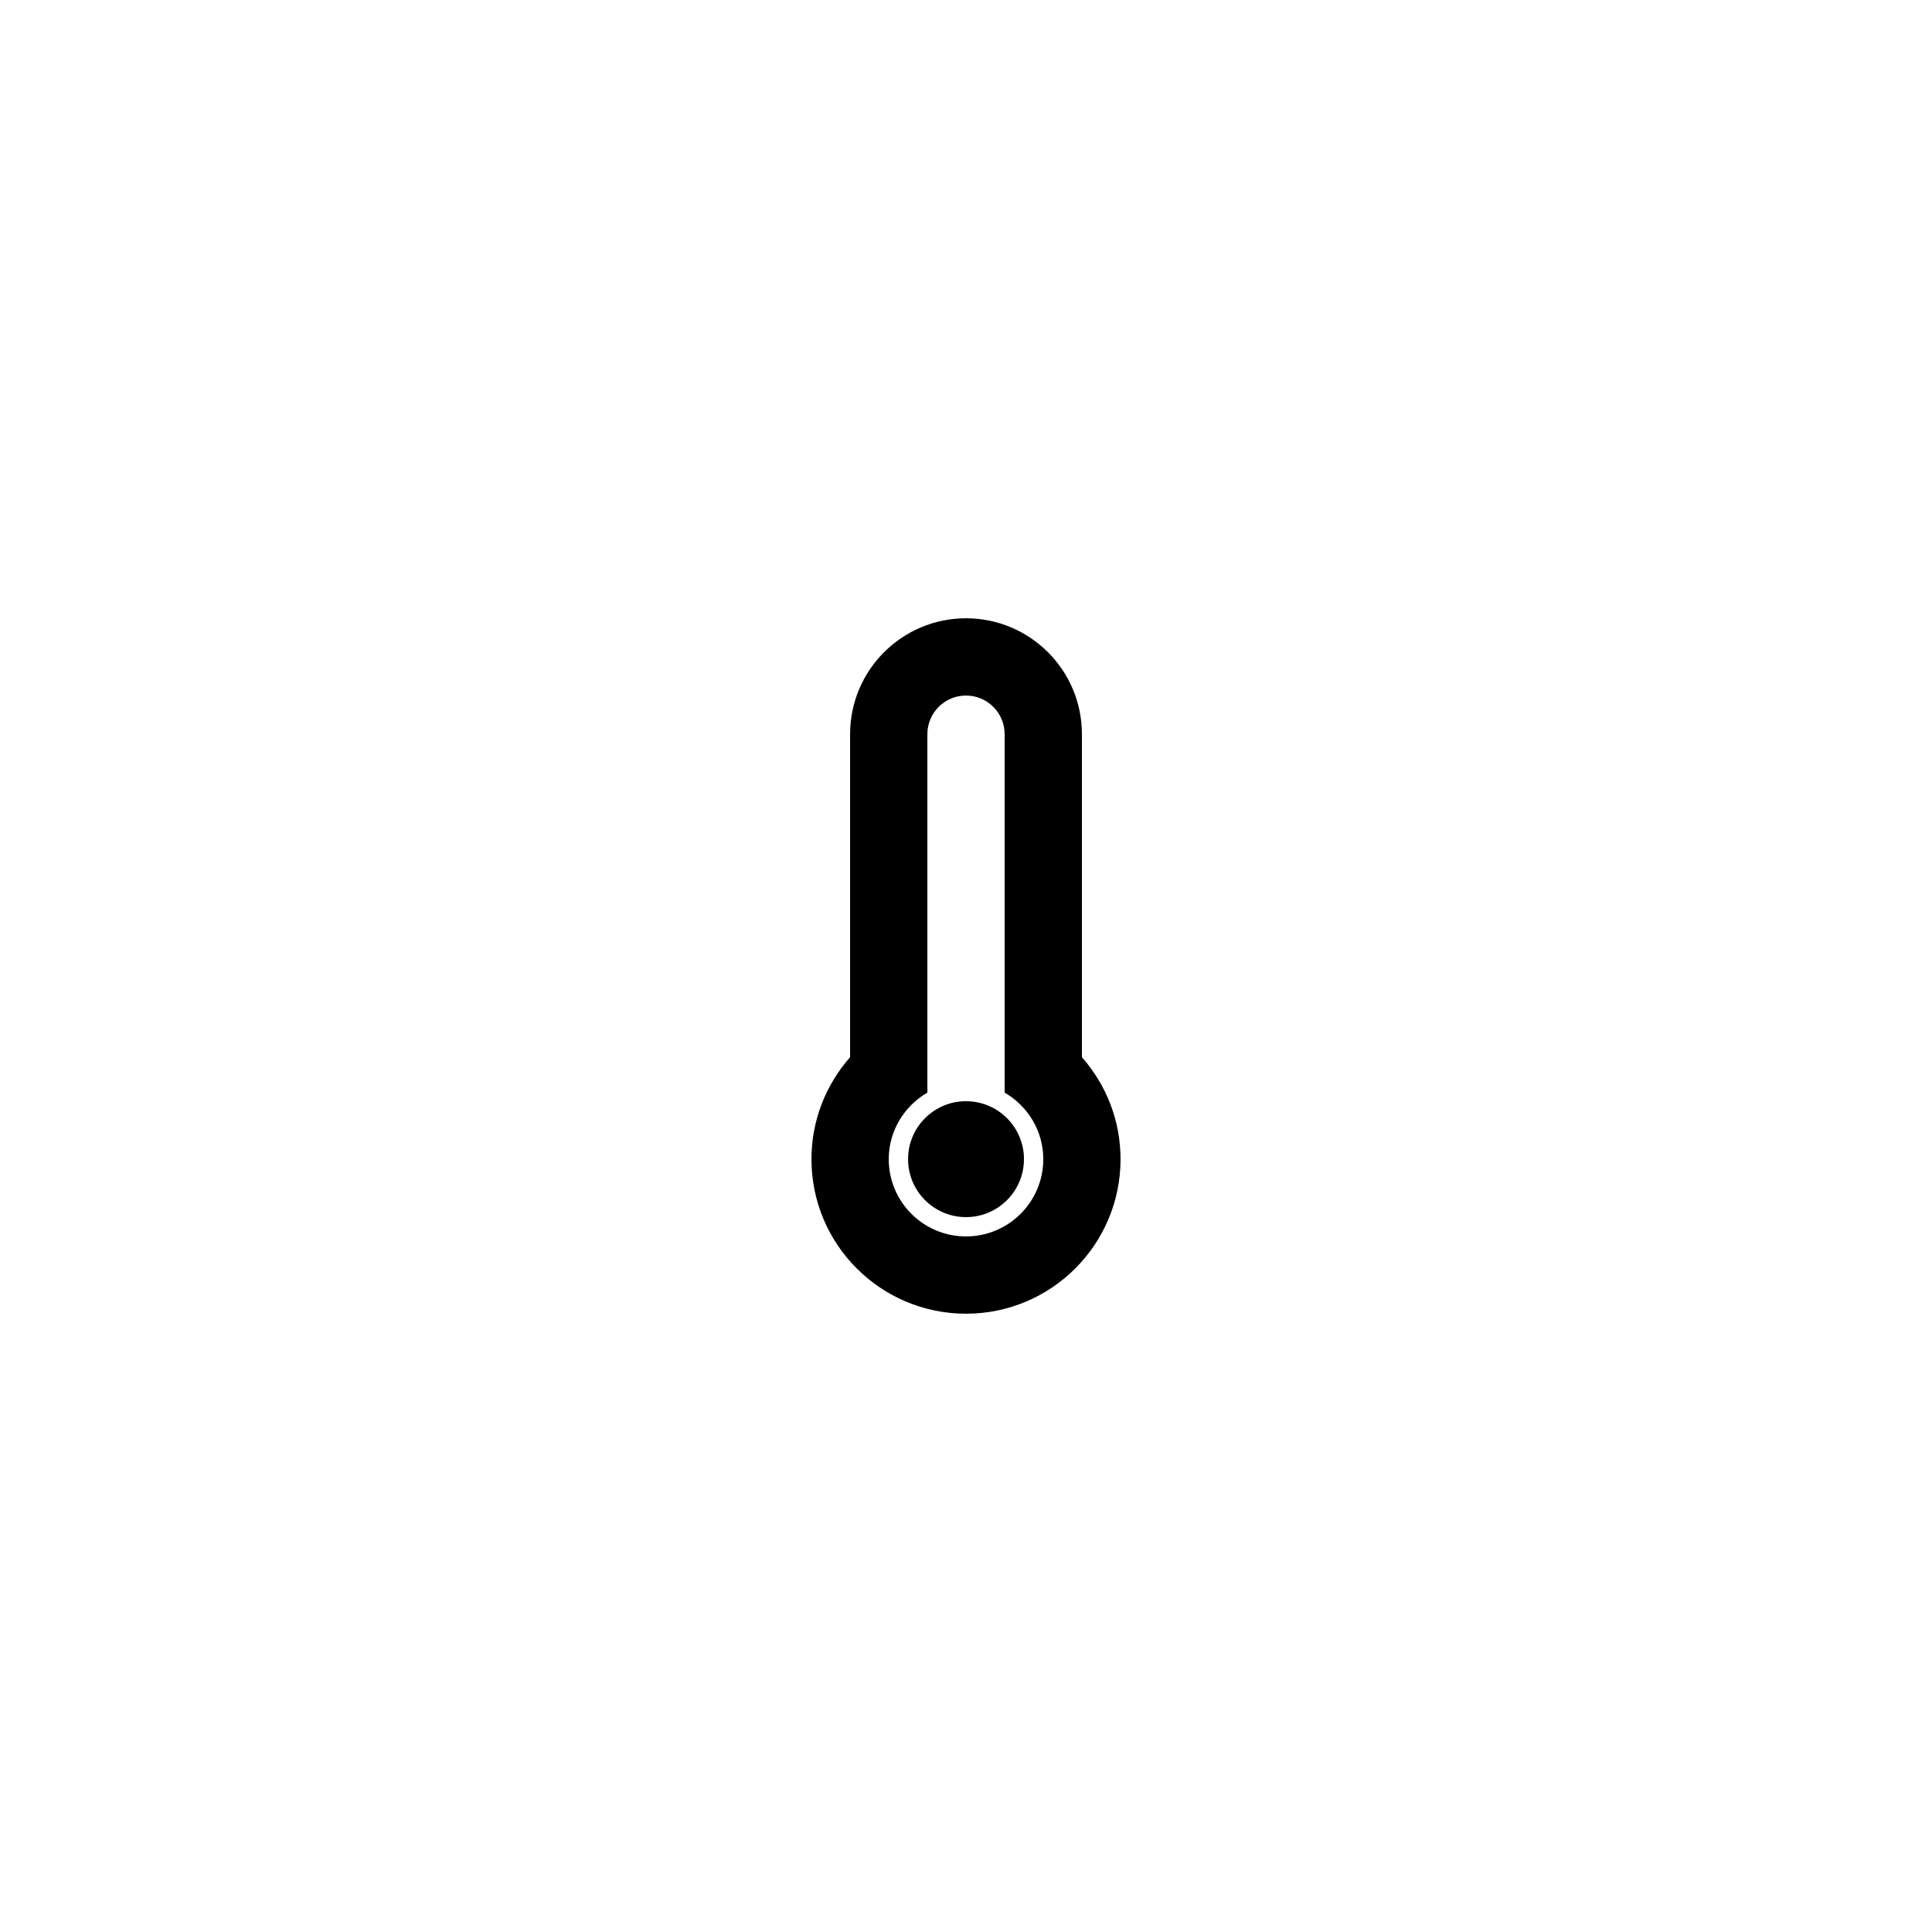
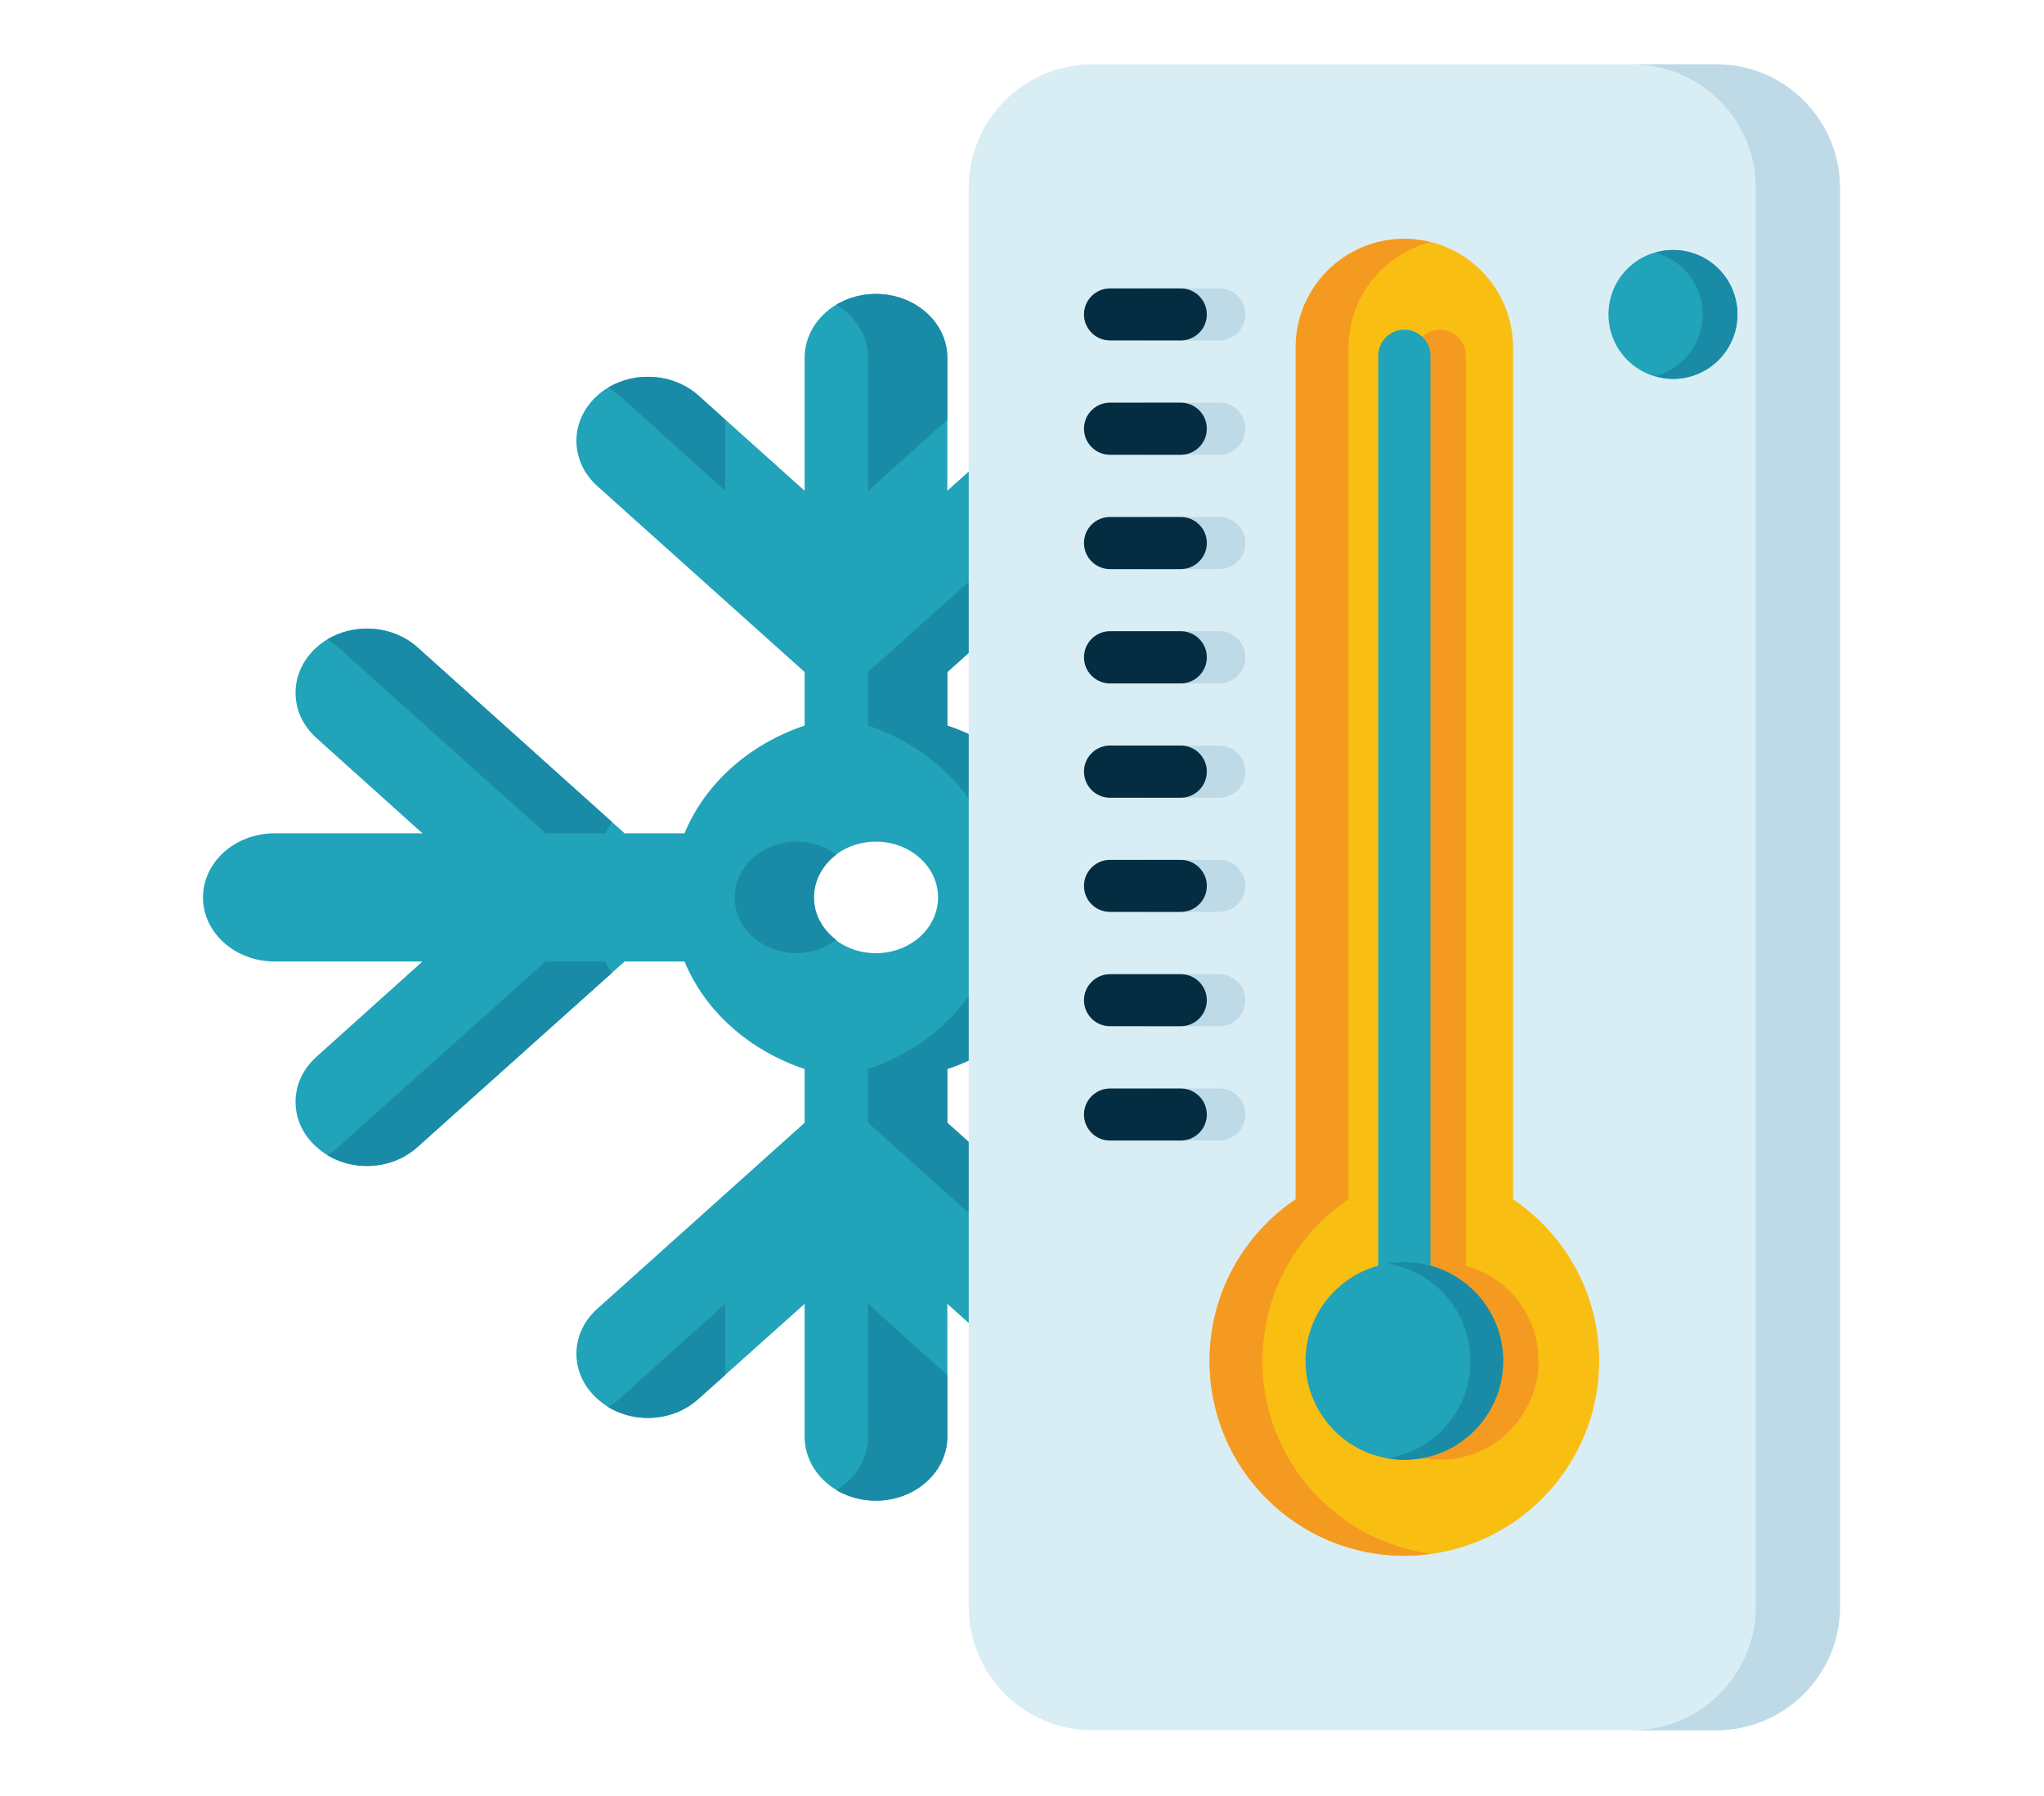
- <svg xmlns="http://www.w3.org/2000/svg" version="1.1" id="Layer_1" x="0px" y="0px" width="100px" height="100px" viewBox="0 0 100 100" enable-background="new 0 0 100 100" xml:space="preserve">
-   <path fill-rule="evenodd" clip-rule="evenodd" d="M50,67.997c-4.417,0-7.999-3.581-7.999-7.999c0-2.025,0.759-3.869,2-5.278V38.001  c0-3.313,2.687-5.999,5.999-5.999c3.313,0,6,2.686,6,5.999V54.72c1.24,1.409,1.999,3.253,1.999,5.278  C57.999,64.416,54.418,67.997,50,67.997z M52,56.553v-4.292V42v-3.999c0-1.104-0.896-2-2-2s-1.999,0.896-1.999,2V42v10.261v4.292  c-1.19,0.693-2,1.969-2,3.445c0,2.209,1.791,3.999,3.999,3.999c2.209,0,4-1.79,4-3.999C54,58.521,53.19,57.246,52,56.553z   M50,62.998c-1.656,0-2.999-1.344-2.999-3s1.343-3,2.999-3c1.657,0,3,1.344,3,3S51.657,62.998,50,62.998z" />
+ <svg xmlns="http://www.w3.org/2000/svg" width="100%" height="100%" viewBox="0 0 872 766" version="1.1" xml:space="preserve" style="fill-rule:evenodd;clip-rule:evenodd;stroke-linejoin:round;stroke-miterlimit:2;">
+   <g transform="matrix(1,0,0,1,-7984.57,-4648.18)">
+     <g id="_31" transform="matrix(0.714264,0,0,0.683311,5063.59,4517.6)">
+       <rect x="4089.49" y="191.094" width="1220.26" height="1120.61" style="fill:none;" />
+       <g transform="matrix(2.45391,0,0,2.20112,-7178.2,-1531.78)">
+         <g transform="matrix(61.041,0,0,63.8061,-1769.14,-4621.97)">
+           <path d="M107.699,88.943C107.562,88.943 107.452,88.832 107.452,88.695C107.452,88.558 107.562,88.447 107.699,88.447C107.836,88.447 107.947,88.558 107.947,88.695C107.947,88.832 107.836,88.943 107.699,88.943ZM110.097,88.41L109.507,88.41L109.93,87.987C110.042,87.875 110.042,87.695 109.93,87.583C109.819,87.472 109.639,87.472 109.527,87.583L108.701,88.41L108.463,88.41C108.38,88.189 108.205,88.014 107.984,87.931L107.984,87.693L108.81,86.867C108.922,86.755 108.922,86.575 108.81,86.463C108.699,86.353 108.518,86.353 108.407,86.463L107.984,86.887L107.984,86.296C107.984,86.139 107.856,86.012 107.699,86.012C107.542,86.012 107.415,86.139 107.415,86.296L107.415,86.887L106.991,86.463C106.88,86.353 106.7,86.353 106.589,86.463C106.477,86.575 106.477,86.755 106.589,86.867L107.415,87.693L107.415,87.931C107.193,88.014 107.018,88.189 106.936,88.41L106.697,88.41L105.871,87.583C105.76,87.472 105.58,87.472 105.469,87.583C105.357,87.695 105.357,87.875 105.469,87.987L105.891,88.41L105.302,88.41C105.144,88.41 105.016,88.538 105.016,88.695C105.016,88.852 105.144,88.98 105.302,88.98L105.891,88.98L105.469,89.403C105.357,89.514 105.357,89.695 105.469,89.805C105.524,89.861 105.597,89.889 105.67,89.889C105.743,89.889 105.815,89.861 105.871,89.805L106.697,88.98L106.936,88.98C107.018,89.201 107.193,89.375 107.415,89.458L107.415,89.697L106.589,90.523C106.477,90.634 106.477,90.814 106.589,90.925C106.7,91.037 106.88,91.037 106.991,90.925L107.415,90.502L107.415,91.092C107.415,91.25 107.542,91.377 107.699,91.377C107.856,91.377 107.984,91.25 107.984,91.092L107.984,90.502L108.407,90.925C108.463,90.981 108.536,91.009 108.609,91.009C108.681,91.009 108.755,90.981 108.81,90.925C108.922,90.814 108.922,90.634 108.81,90.523L107.984,89.697L107.984,89.458C108.205,89.375 108.38,89.201 108.463,88.98L108.701,88.98L109.527,89.805C109.583,89.861 109.656,89.889 109.729,89.889C109.802,89.889 109.875,89.861 109.93,89.805C110.042,89.695 110.042,89.514 109.93,89.403L109.507,88.98L110.097,88.98C110.255,88.98 110.383,88.852 110.383,88.695C110.383,88.538 110.255,88.41 110.097,88.41Z" style="fill:rgb(33,163,185);fill-rule:nonzero;" />
+         </g>
+         <g transform="matrix(61.041,0,0,63.8061,-1769.14,-4621.97)">
+           <path d="M106.676,86.463L107.098,86.887L107.098,86.571L106.991,86.463C106.893,86.366 106.743,86.354 106.632,86.428C106.647,86.439 106.662,86.451 106.676,86.463Z" style="fill:rgb(26,139,166);fill-rule:nonzero;" />
+         </g>
+         <g transform="matrix(61.041,0,0,63.8061,-1769.14,-4621.97)">
+           <path d="M105.555,87.583L106.382,88.41L106.62,88.41C106.627,88.392 106.638,88.376 106.646,88.359L105.871,87.583C105.773,87.486 105.623,87.474 105.512,87.548C105.527,87.558 105.542,87.57 105.555,87.583Z" style="fill:rgb(26,139,166);fill-rule:nonzero;" />
+         </g>
+         <g transform="matrix(61.041,0,0,63.8061,-1769.14,-4621.97)">
+           <path d="M109.614,87.583C109.725,87.695 109.725,87.875 109.614,87.987L109.191,88.41L109.507,88.41L109.93,87.987C110.042,87.875 110.042,87.695 109.93,87.583C109.833,87.486 109.681,87.474 109.571,87.548C109.586,87.558 109.6,87.57 109.614,87.583Z" style="fill:rgb(26,139,166);fill-rule:nonzero;" />
+         </g>
+         <g transform="matrix(61.041,0,0,63.8061,-1769.14,-4621.97)">
+           <path d="M107.668,86.296L107.668,86.887L107.984,86.571L107.984,86.296C107.984,86.139 107.856,86.012 107.699,86.012C107.64,86.012 107.587,86.03 107.541,86.06C107.618,86.111 107.668,86.198 107.668,86.296Z" style="fill:rgb(26,139,166);fill-rule:nonzero;" />
+         </g>
+         <g transform="matrix(61.041,0,0,63.8061,-1769.14,-4621.97)">
+           <path d="M108.494,86.463C108.605,86.575 108.605,86.755 108.494,86.867L107.668,87.693L107.668,87.931C107.889,88.014 108.064,88.189 108.146,88.41L108.386,88.41L108.436,88.359C108.347,88.163 108.187,88.007 107.984,87.931L107.984,87.693L108.81,86.867C108.922,86.755 108.922,86.575 108.81,86.463C108.713,86.366 108.561,86.354 108.451,86.428C108.466,86.439 108.48,86.451 108.494,86.463Z" style="fill:rgb(26,139,166);fill-rule:nonzero;" />
+         </g>
+         <g transform="matrix(61.041,0,0,63.8061,-1769.14,-4621.97)">
+           <path d="M107.452,88.695C107.452,88.619 107.487,88.551 107.541,88.505C107.498,88.469 107.444,88.447 107.384,88.447C107.247,88.447 107.136,88.558 107.136,88.695C107.136,88.832 107.247,88.943 107.384,88.943C107.444,88.943 107.498,88.919 107.541,88.884C107.487,88.838 107.452,88.771 107.452,88.695Z" style="fill:rgb(26,139,166);fill-rule:nonzero;" />
+         </g>
+         <g transform="matrix(61.041,0,0,63.8061,-1769.14,-4621.97)">
+           <path d="M106.62,88.98L106.382,88.98L105.555,89.805C105.542,89.819 105.527,89.831 105.512,89.841C105.559,89.873 105.614,89.889 105.67,89.889C105.743,89.889 105.815,89.861 105.871,89.805L106.646,89.031C106.638,89.013 106.627,88.998 106.62,88.98Z" style="fill:rgb(26,139,166);fill-rule:nonzero;" />
+         </g>
+         <g transform="matrix(61.041,0,0,63.8061,-1769.14,-4621.97)">
+           <path d="M109.507,88.98L109.191,88.98L109.614,89.403C109.725,89.514 109.725,89.695 109.614,89.805C109.6,89.819 109.586,89.831 109.571,89.841C109.619,89.873 109.674,89.889 109.729,89.889C109.802,89.889 109.875,89.861 109.93,89.805C110.042,89.695 110.042,89.514 109.93,89.403L109.507,88.98Z" style="fill:rgb(26,139,166);fill-rule:nonzero;" />
+         </g>
+         <g transform="matrix(61.041,0,0,63.8061,-1769.14,-4621.97)">
+           <path d="M107.098,90.502L106.676,90.925C106.662,90.939 106.647,90.951 106.632,90.961C106.743,91.036 106.893,91.024 106.991,90.925L107.098,90.819L107.098,90.502Z" style="fill:rgb(26,139,166);fill-rule:nonzero;" />
+         </g>
+         <g transform="matrix(61.041,0,0,63.8061,-1769.14,-4621.97)">
+           <path d="M110.097,88.41L109.781,88.41C109.938,88.41 110.066,88.538 110.066,88.695C110.066,88.852 109.938,88.98 109.781,88.98L110.097,88.98C110.255,88.98 110.383,88.852 110.383,88.695C110.383,88.538 110.255,88.41 110.097,88.41Z" style="fill:rgb(26,139,166);fill-rule:nonzero;" />
+         </g>
+         <g transform="matrix(61.041,0,0,63.8061,-1769.14,-4621.97)">
+           <path d="M107.668,90.502L107.668,91.092C107.668,91.192 107.618,91.279 107.541,91.33C107.587,91.36 107.64,91.377 107.699,91.377C107.856,91.377 107.984,91.25 107.984,91.092L107.984,90.819L107.668,90.502Z" style="fill:rgb(26,139,166);fill-rule:nonzero;" />
+         </g>
+         <g transform="matrix(61.041,0,0,63.8061,-1769.14,-4621.97)">
+           <path d="M107.984,89.697L107.984,89.458C108.187,89.382 108.347,89.227 108.436,89.031L108.386,88.98L108.146,88.98C108.064,89.201 107.889,89.375 107.668,89.458L107.668,89.697L108.494,90.523C108.605,90.634 108.605,90.814 108.494,90.925C108.48,90.939 108.466,90.951 108.451,90.961C108.499,90.993 108.554,91.009 108.609,91.009C108.681,91.009 108.755,90.981 108.81,90.925C108.922,90.814 108.922,90.634 108.81,90.523L107.984,89.697Z" style="fill:rgb(26,139,166);fill-rule:nonzero;" />
+         </g>
+       </g>
+       <g transform="matrix(54.5483,0,0,57.0192,-1018.02,-5277.59)">
+         <path d="M112.425,114.858L105.595,114.858C104.846,114.858 104.24,114.252 104.24,113.504L104.24,97.969C104.24,97.22 104.846,96.614 105.595,96.614L112.425,96.614C113.173,96.614 113.78,97.22 113.78,97.969L113.78,113.504C113.78,114.252 113.173,114.858 112.425,114.858Z" style="fill:rgb(217,237,244);fill-rule:nonzero;" />
+       </g>
+       <g transform="matrix(1,0,0,1,52.5098,0)">
+         <g transform="matrix(54.5483,0,0,57.0192,-1070.53,-5277.59)">
+           <path d="M106.984,99.638L106.209,99.638C106.052,99.638 105.924,99.51 105.924,99.353C105.924,99.196 106.052,99.068 106.209,99.068L106.984,99.068C107.141,99.068 107.269,99.196 107.269,99.353C107.269,99.51 107.141,99.638 106.984,99.638Z" style="fill:rgb(190,218,230);fill-rule:nonzero;" />
+         </g>
+         <g transform="matrix(54.5483,0,0,57.0192,-1070.53,-5277.59)">
+           <path d="M106.984,100.89L106.209,100.89C106.052,100.89 105.924,100.762 105.924,100.604C105.924,100.446 106.052,100.319 106.209,100.319L106.984,100.319C107.141,100.319 107.269,100.446 107.269,100.604C107.269,100.762 107.141,100.89 106.984,100.89Z" style="fill:rgb(190,218,230);fill-rule:nonzero;" />
+         </g>
+         <g transform="matrix(54.5483,0,0,57.0192,-1070.53,-5277.59)">
+           <path d="M106.984,102.142L106.209,102.142C106.052,102.142 105.924,102.014 105.924,101.856C105.924,101.698 106.052,101.571 106.209,101.571L106.984,101.571C107.141,101.571 107.269,101.698 107.269,101.856C107.269,102.014 107.141,102.142 106.984,102.142Z" style="fill:rgb(190,218,230);fill-rule:nonzero;" />
+         </g>
+         <g transform="matrix(54.5483,0,0,57.0192,-1070.53,-5277.59)">
+           <path d="M106.984,103.394L106.209,103.394C106.052,103.394 105.924,103.266 105.924,103.108C105.924,102.95 106.052,102.822 106.209,102.822L106.984,102.822C107.141,102.822 107.269,102.95 107.269,103.108C107.269,103.266 107.141,103.394 106.984,103.394Z" style="fill:rgb(190,218,230);fill-rule:nonzero;" />
+         </g>
+         <g transform="matrix(54.5483,0,0,57.0192,-1070.53,-5277.59)">
+           <path d="M106.984,104.646L106.209,104.646C106.052,104.646 105.924,104.518 105.924,104.359C105.924,104.202 106.052,104.074 106.209,104.074L106.984,104.074C107.141,104.074 107.269,104.202 107.269,104.359C107.269,104.518 107.141,104.646 106.984,104.646Z" style="fill:rgb(190,218,230);fill-rule:nonzero;" />
+         </g>
+         <g transform="matrix(54.5483,0,0,57.0192,-1070.53,-5277.59)">
+           <path d="M106.984,105.896L106.209,105.896C106.052,105.896 105.924,105.77 105.924,105.611C105.924,105.454 106.052,105.326 106.209,105.326L106.984,105.326C107.141,105.326 107.269,105.454 107.269,105.611C107.269,105.77 107.141,105.896 106.984,105.896Z" style="fill:rgb(190,218,230);fill-rule:nonzero;" />
+         </g>
+         <g transform="matrix(54.5483,0,0,57.0192,-1070.53,-5277.59)">
+           <path d="M106.984,107.148L106.209,107.148C106.052,107.148 105.924,107.021 105.924,106.863C105.924,106.706 106.052,106.578 106.209,106.578L106.984,106.578C107.141,106.578 107.269,106.706 107.269,106.863C107.269,107.021 107.141,107.148 106.984,107.148Z" style="fill:rgb(190,218,230);fill-rule:nonzero;" />
+         </g>
+         <g transform="matrix(54.5483,0,0,57.0192,-1070.53,-5277.59)">
+           <path d="M106.984,108.4L106.209,108.4C106.052,108.4 105.924,108.273 105.924,108.115C105.924,107.958 106.052,107.83 106.209,107.83L106.984,107.83C107.141,107.83 107.269,107.958 107.269,108.115C107.269,108.273 107.141,108.4 106.984,108.4Z" style="fill:rgb(190,218,230);fill-rule:nonzero;" />
+         </g>
+         <g transform="matrix(54.5483,0,0,57.0192,-1070.53,-5277.59)">
+           <path d="M112.425,96.614L111.503,96.614C112.252,96.614 112.858,97.22 112.858,97.969L112.858,113.504C112.858,114.252 112.252,114.858 111.503,114.858L112.425,114.858C113.173,114.858 113.78,114.252 113.78,113.504L113.78,97.969C113.78,97.22 113.173,96.614 112.425,96.614Z" style="fill:rgb(190,218,230);fill-rule:nonzero;" />
+         </g>
+         <g transform="matrix(54.5483,0,0,57.0192,-1070.53,-5277.59)">
+           <path d="M110.2,109.043L110.2,99.715C110.2,99.058 109.668,98.525 109.01,98.525C108.352,98.525 107.82,99.058 107.82,99.715L107.82,109.043C107.251,109.427 106.877,110.076 106.877,110.813C106.877,111.992 107.832,112.947 109.01,112.947C110.188,112.947 111.143,111.992 111.143,110.813C111.143,110.076 110.769,109.427 110.2,109.043Z" style="fill:rgb(249,190,18);fill-rule:nonzero;" />
+         </g>
+         <g transform="matrix(54.5483,0,0,57.0192,-1070.53,-5277.59)">
+           <path d="M109.683,109.771L109.683,99.805C109.683,99.648 109.555,99.52 109.398,99.52C109.241,99.52 109.113,99.648 109.113,99.805L109.113,109.771C108.654,109.896 108.316,110.315 108.316,110.813C108.316,111.411 108.801,111.896 109.398,111.896C109.996,111.896 110.479,111.411 110.479,110.813C110.479,110.315 110.142,109.896 109.683,109.771Z" style="fill:rgb(245,154,32);fill-rule:nonzero;" />
+         </g>
+         <g transform="matrix(54.5483,0,0,57.0192,-1070.53,-5277.59)">
+           <path d="M107.456,110.813C107.456,110.076 107.83,109.427 108.399,109.043L108.399,99.715C108.399,99.158 108.783,98.692 109.3,98.562C109.207,98.539 109.11,98.525 109.01,98.525C108.352,98.525 107.82,99.058 107.82,99.715L107.82,109.043C107.251,109.427 106.877,110.076 106.877,110.813C106.877,111.992 107.832,112.947 109.01,112.947C109.108,112.947 109.205,112.938 109.3,112.925C108.259,112.783 107.456,111.894 107.456,110.813Z" style="fill:rgb(245,154,32);fill-rule:nonzero;" />
+         </g>
+         <g transform="matrix(54.5483,0,0,57.0192,-1070.53,-5277.59)">
+           <path d="M109.01,111.099C108.852,111.099 108.724,110.972 108.724,110.813L108.724,99.805C108.724,99.648 108.852,99.52 109.01,99.52C109.168,99.52 109.296,99.648 109.296,99.805L109.296,110.813C109.296,110.972 109.168,111.099 109.01,111.099Z" style="fill:rgb(33,163,185);fill-rule:nonzero;" />
+         </g>
+         <g transform="matrix(54.5483,0,0,57.0192,-1070.53,-5277.59)">
+           <path d="M107.928,110.813C107.928,110.217 108.413,109.732 109.01,109.732C109.607,109.732 110.092,110.217 110.092,110.813C110.092,111.411 109.607,111.896 109.01,111.896C108.413,111.896 107.928,111.411 107.928,110.813Z" style="fill:rgb(33,163,185);fill-rule:nonzero;" />
+         </g>
+         <g transform="matrix(54.5483,0,0,57.0192,-1070.53,-5277.59)">
+           <path d="M109.01,109.732C108.949,109.732 108.889,109.738 108.831,109.748C109.344,109.834 109.734,110.277 109.734,110.813C109.734,111.351 109.344,111.794 108.831,111.88C108.889,111.89 108.949,111.896 109.01,111.896C109.607,111.896 110.092,111.411 110.092,110.813C110.092,110.217 109.607,109.732 109.01,109.732Z" style="fill:rgb(26,139,166);fill-rule:nonzero;" />
+         </g>
+         <g transform="matrix(54.5483,0,0,57.0192,-1070.53,-5277.59)">
+           <path d="M106.561,99.638L105.787,99.638C105.63,99.638 105.502,99.51 105.502,99.353C105.502,99.196 105.63,99.068 105.787,99.068L106.561,99.068C106.719,99.068 106.847,99.196 106.847,99.353C106.847,99.51 106.719,99.638 106.561,99.638Z" style="fill:rgb(4,45,65);fill-rule:nonzero;" />
+         </g>
+         <g transform="matrix(54.5483,0,0,57.0192,-1070.53,-5277.59)">
+           <path d="M106.561,100.89L105.787,100.89C105.63,100.89 105.502,100.762 105.502,100.604C105.502,100.446 105.63,100.319 105.787,100.319L106.561,100.319C106.719,100.319 106.847,100.446 106.847,100.604C106.847,100.762 106.719,100.89 106.561,100.89Z" style="fill:rgb(4,45,65);fill-rule:nonzero;" />
+         </g>
+         <g transform="matrix(54.5483,0,0,57.0192,-1070.53,-5277.59)">
+           <path d="M106.561,102.142L105.787,102.142C105.63,102.142 105.502,102.014 105.502,101.856C105.502,101.698 105.63,101.571 105.787,101.571L106.561,101.571C106.719,101.571 106.847,101.698 106.847,101.856C106.847,102.014 106.719,102.142 106.561,102.142Z" style="fill:rgb(4,45,65);fill-rule:nonzero;" />
+         </g>
+         <g transform="matrix(54.5483,0,0,57.0192,-1070.53,-5277.59)">
+           <path d="M106.561,103.394L105.787,103.394C105.63,103.394 105.502,103.266 105.502,103.108C105.502,102.95 105.63,102.822 105.787,102.822L106.561,102.822C106.719,102.822 106.847,102.95 106.847,103.108C106.847,103.266 106.719,103.394 106.561,103.394Z" style="fill:rgb(4,45,65);fill-rule:nonzero;" />
+         </g>
+         <g transform="matrix(54.5483,0,0,57.0192,-1070.53,-5277.59)">
+           <path d="M106.561,104.646L105.787,104.646C105.63,104.646 105.502,104.518 105.502,104.359C105.502,104.202 105.63,104.074 105.787,104.074L106.561,104.074C106.719,104.074 106.847,104.202 106.847,104.359C106.847,104.518 106.719,104.646 106.561,104.646Z" style="fill:rgb(4,45,65);fill-rule:nonzero;" />
+         </g>
+         <g transform="matrix(54.5483,0,0,57.0192,-1070.53,-5277.59)">
+           <path d="M106.561,105.896L105.787,105.896C105.63,105.896 105.502,105.77 105.502,105.611C105.502,105.454 105.63,105.326 105.787,105.326L106.561,105.326C106.719,105.326 106.847,105.454 106.847,105.611C106.847,105.77 106.719,105.896 106.561,105.896Z" style="fill:rgb(4,45,65);fill-rule:nonzero;" />
+         </g>
+         <g transform="matrix(54.5483,0,0,57.0192,-1070.53,-5277.59)">
+           <path d="M106.561,107.148L105.787,107.148C105.63,107.148 105.502,107.021 105.502,106.863C105.502,106.706 105.63,106.578 105.787,106.578L106.561,106.578C106.719,106.578 106.847,106.706 106.847,106.863C106.847,107.021 106.719,107.148 106.561,107.148Z" style="fill:rgb(4,45,65);fill-rule:nonzero;" />
+         </g>
+         <g transform="matrix(54.5483,0,0,57.0192,-1070.53,-5277.59)">
+           <path d="M106.561,108.4L105.787,108.4C105.63,108.4 105.502,108.273 105.502,108.115C105.502,107.958 105.63,107.83 105.787,107.83L106.561,107.83C106.719,107.83 106.847,107.958 106.847,108.115C106.847,108.273 106.719,108.4 106.561,108.4Z" style="fill:rgb(4,45,65);fill-rule:nonzero;" />
+         </g>
+         <g transform="matrix(54.5483,0,0,57.0192,-1070.53,-5277.59)">
+           <path d="M112.657,99.353C112.657,99.743 112.341,100.059 111.951,100.059C111.56,100.059 111.245,99.743 111.245,99.353C111.245,98.962 111.56,98.647 111.951,98.647C112.341,98.647 112.657,98.962 112.657,99.353Z" style="fill:rgb(33,163,185);fill-rule:nonzero;" />
+         </g>
+         <g transform="matrix(54.5483,0,0,57.0192,-1070.53,-5277.59)">
+           <path d="M111.951,98.647C111.885,98.647 111.821,98.659 111.761,98.676C112.057,98.759 112.276,99.029 112.276,99.353C112.276,99.676 112.057,99.947 111.761,100.029C111.821,100.047 111.885,100.059 111.951,100.059C112.341,100.059 112.657,99.743 112.657,99.353C112.657,98.962 112.341,98.647 111.951,98.647Z" style="fill:rgb(26,139,166);fill-rule:nonzero;" />
+         </g>
+       </g>
+     </g>
+   </g>
</svg>
